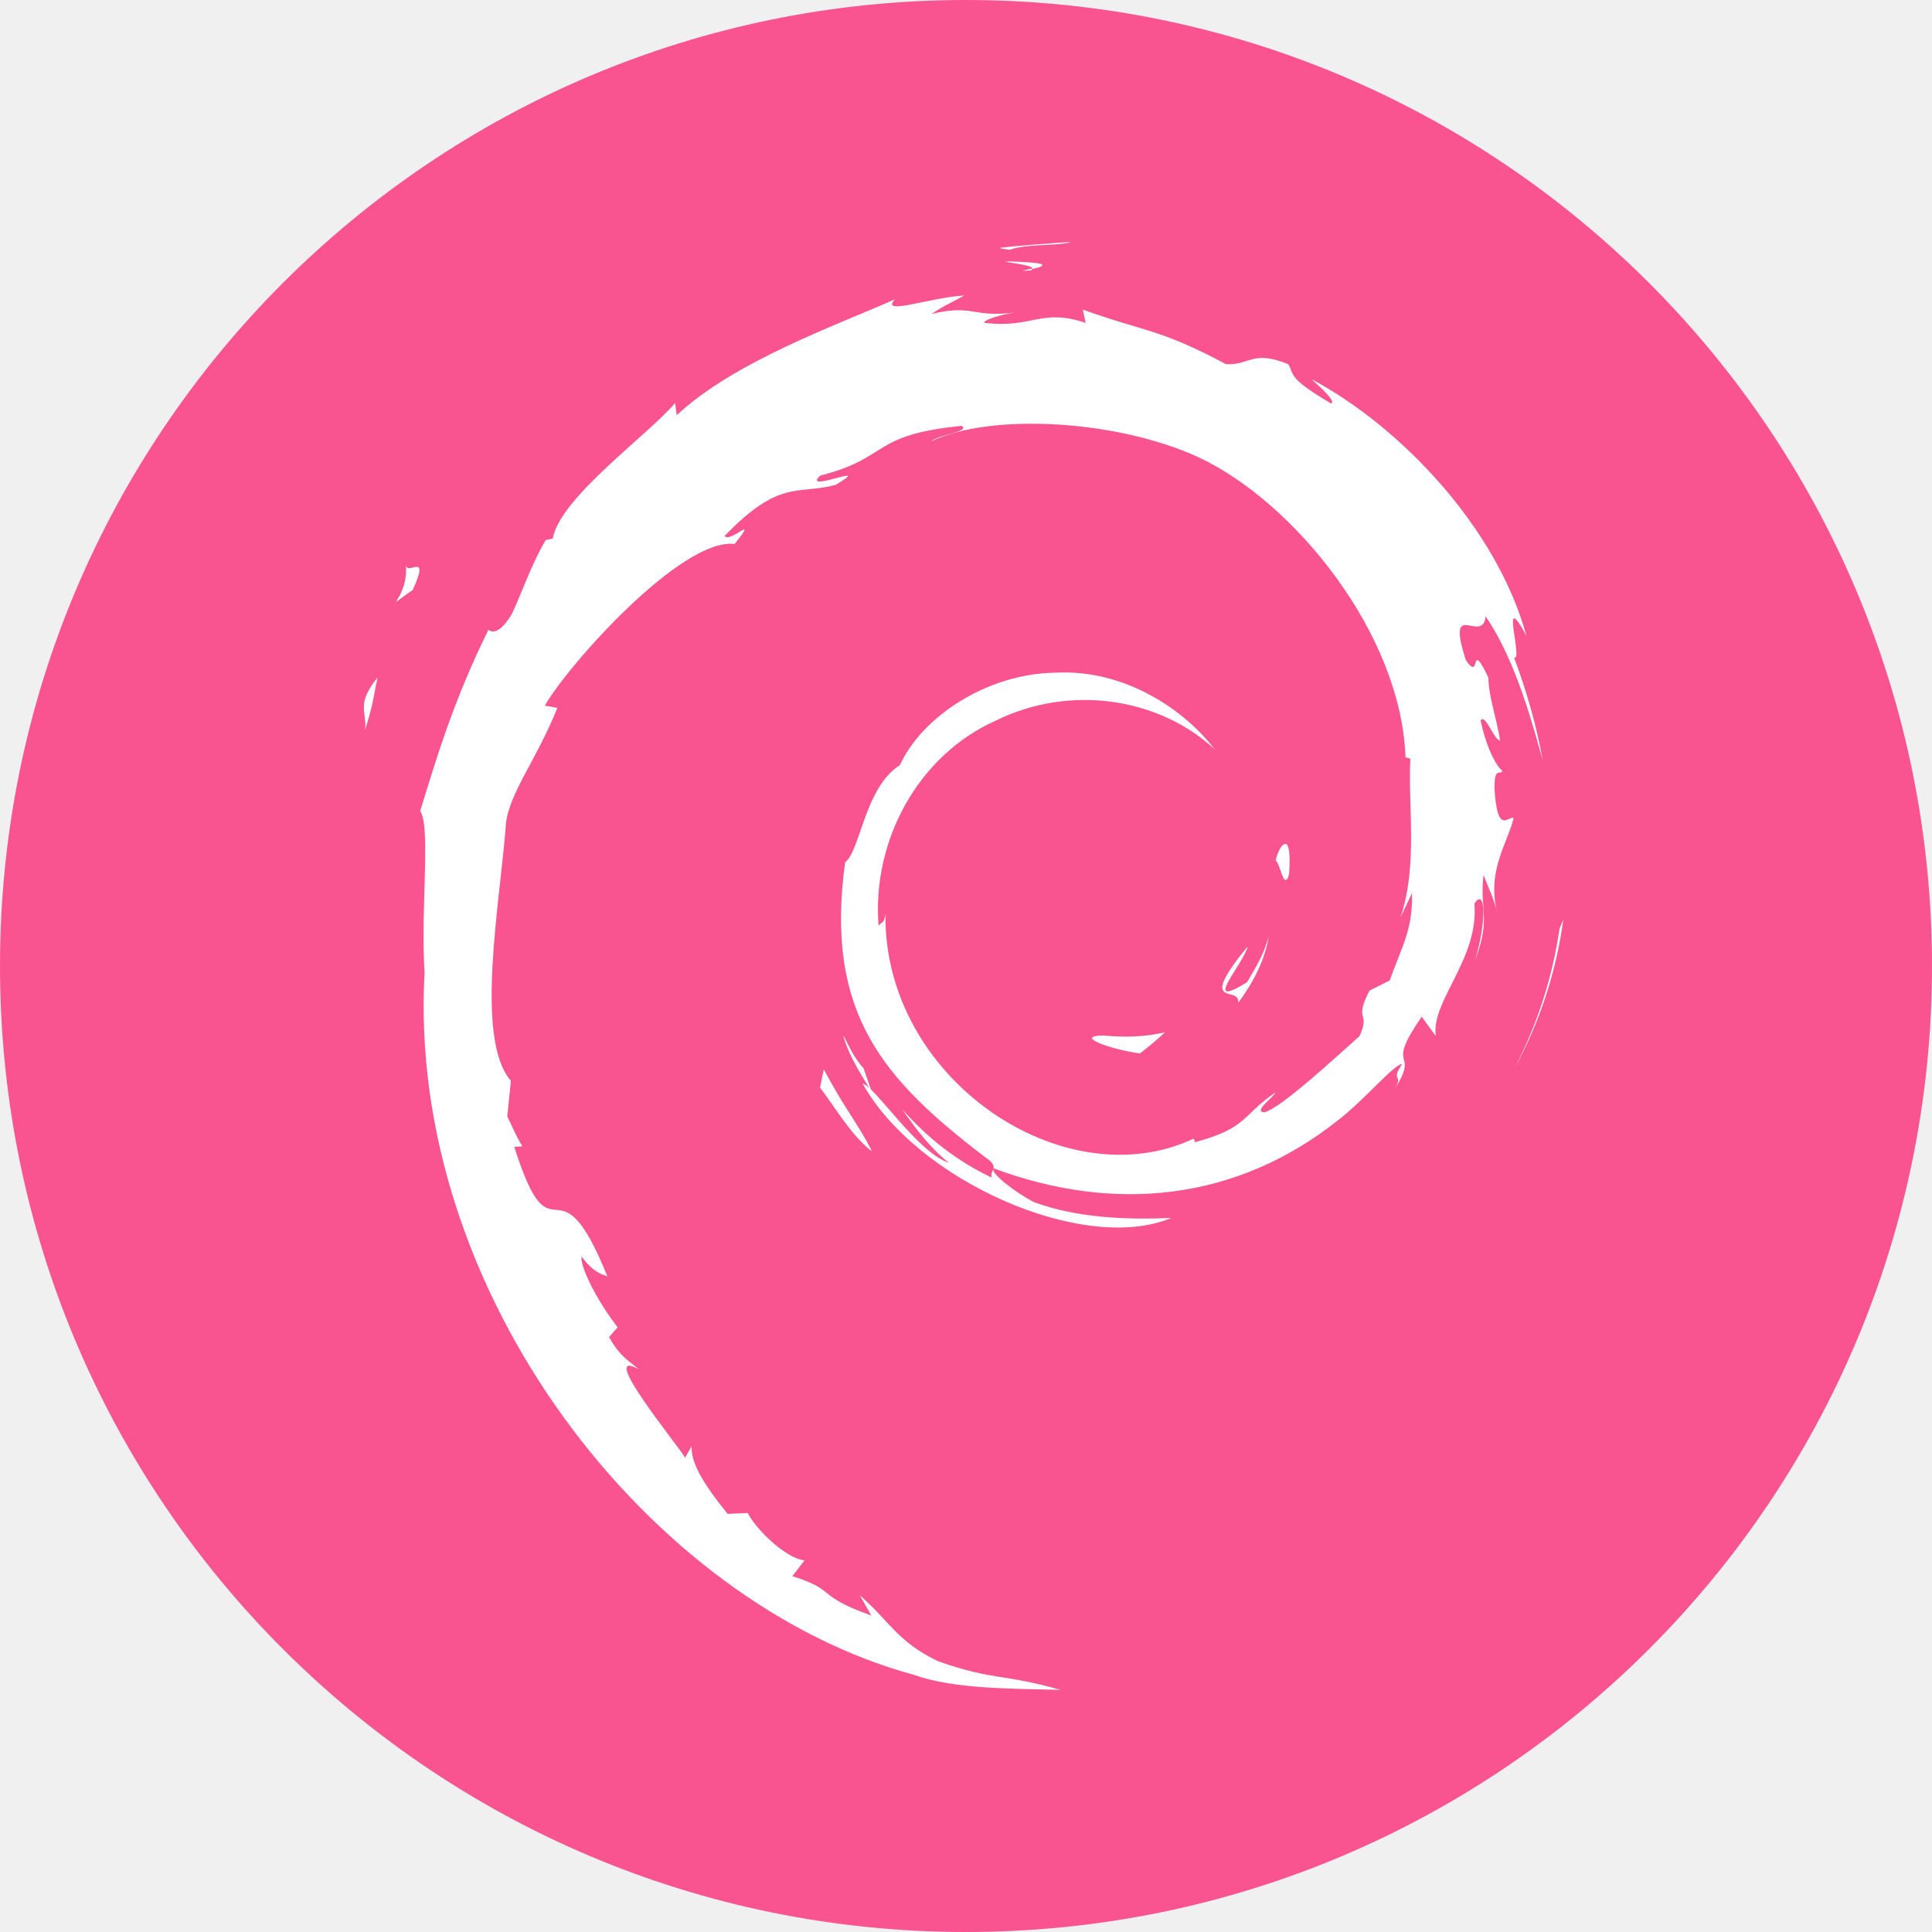
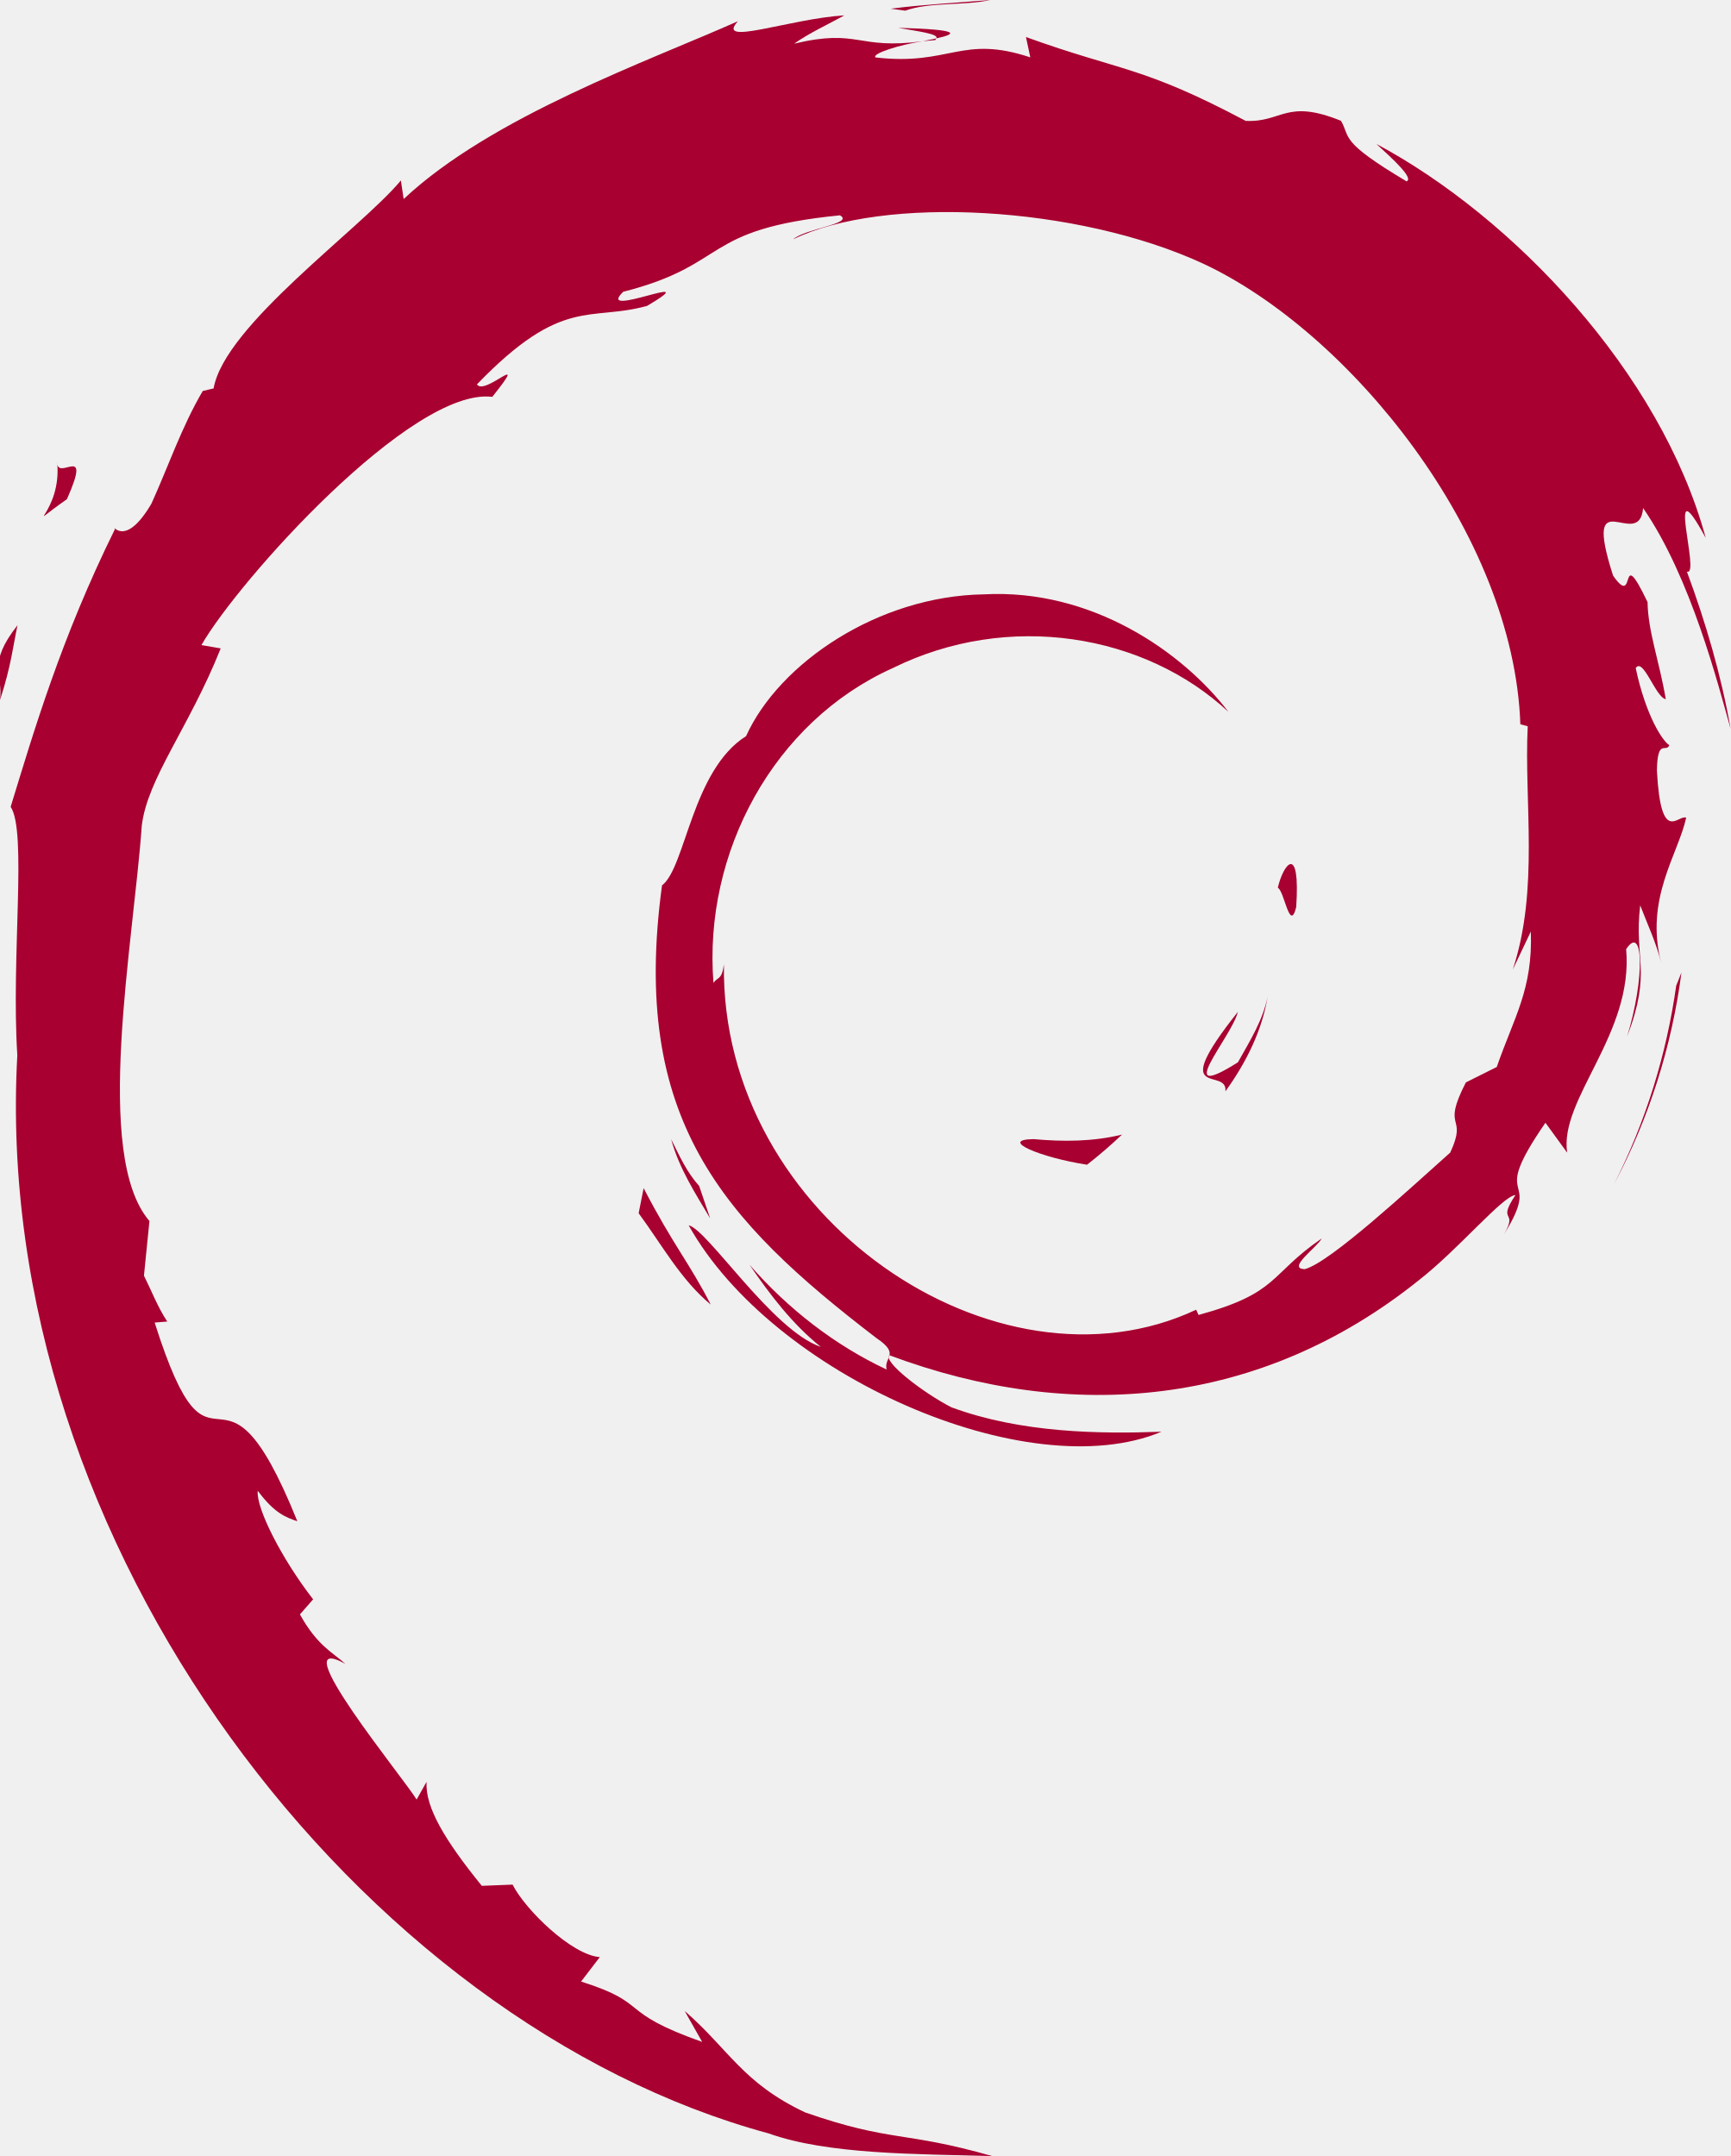
- <svg xmlns="http://www.w3.org/2000/svg" width="16" height="16" version="1">
-   <circle fill="#f9548f" cx="8" cy="8" r="8" />
-   <path style="fill:#ffffff" d="m3.023 6.045c0.066-0.198 0.078-0.317 0.103-0.432-0.182 0.228-0.084 0.277-0.103 0.432m0.337-1.376c0.033 0.297-0.229 0.413 0.058 0.217 0.154-0.338-0.06-0.094-0.058-0.217m5.005-2.601c0.143-0.051 0.35-0.028 0.502-0.061-0.198 0.016-0.394 0.026-0.588 0.05l0.086 0.012m4.581 5.548-0.031 0.076c-0.057 0.394-0.18 0.784-0.368 1.146 0.208-0.382 0.342-0.799 0.399-1.222m-5.797 1.232c-0.074-0.079-0.117-0.175-0.165-0.27 0.047 0.167 0.142 0.311 0.23 0.457l-0.065-0.187m-0.328 0.013-0.03 0.144c0.139 0.184 0.249 0.384 0.426 0.527-0.127-0.243-0.222-0.343-0.396-0.671m1.726-6.633-0.079 0.016 0.074-0.007 0.006-0.01m-0.224-0.061c0.113 0.02 0.243 0.035 0.224 0.061 0.124-0.027 0.151-0.051-0.224-0.061m2.348 5.072c0.026-0.371-0.075-0.254-0.108-0.112 0.039 0.02 0.07 0.262 0.108 0.112m-0.418 1.063c0.126-0.17 0.218-0.355 0.25-0.547-0.029 0.137-0.104 0.255-0.176 0.379-0.394 0.243-0.037-0.144 0-0.291-0.424 0.522-0.058 0.313-0.074 0.459m-1.131 0.275c-0.211 0.003 0.04 0.106 0.315 0.147 0.076-0.058 0.145-0.117 0.206-0.174-0.171 0.041-0.346 0.042-0.521 0.026m-6.1-2.533c0.066-0.198 0.078-0.317 0.103-0.432-0.182 0.228-0.084 0.277-0.103 0.432m0.337-1.376c0.033 0.297-0.229 0.413 0.058 0.216 0.154-0.338-0.06-0.093-0.058-0.216m5.005-2.602c0.142-0.051 0.35-0.028 0.502-0.062-0.197 0.016-0.394 0.026-0.587 0.05l0.086 0.012m4.581 5.548-0.031 0.076c-0.057 0.394-0.18 0.784-0.368 1.146 0.208-0.382 0.342-0.799 0.399-1.222m-5.797 1.232c-0.073-0.079-0.117-0.175-0.165-0.27 0.047 0.167 0.142 0.311 0.231 0.457l-0.065-0.187m-0.328 0.012-0.03 0.144c0.139 0.184 0.249 0.384 0.426 0.527-0.127-0.243-0.222-0.343-0.396-0.671m1.726-6.633-0.079 0.016 0.074-0.007 0.005-0.01m3.144 5.166c0.012 0.312-0.091 0.463-0.184 0.731l-0.167 0.083c-0.137 0.265 0.014 0.168-0.084 0.379-0.213 0.189-0.647 0.592-0.785 0.629-0.101-0.002 0.069-0.119 0.091-0.165-0.286 0.196-0.229 0.294-0.666 0.413l-0.013-0.029c-1.076 0.506-2.571-0.496-2.552-1.863-0.011 0.087-0.033 0.065-0.057 0.1-0.056-0.703 0.325-1.409 0.968-1.698 0.628-0.31 1.365-0.183 1.815 0.236-0.247-0.323-0.74-0.666-1.322-0.634-0.571 0.009-1.106 0.372-1.284 0.765-0.292 0.184-0.327 0.709-0.454 0.805-0.172 1.259 0.323 1.802 1.159 2.442 0.131 0.088 0.037 0.102 0.055 0.169-0.278-0.13-0.532-0.326-0.741-0.566 0.111 0.162 0.231 0.32 0.386 0.444-0.262-0.088-0.612-0.634-0.714-0.656 0.452 0.807 1.832 1.415 2.555 1.113-0.335 0.013-0.759 0.007-1.135-0.131-0.158-0.081-0.373-0.249-0.334-0.28 0.987 0.368 2.005 0.278 2.859-0.405 0.217-0.169 0.455-0.456 0.523-0.46-0.103 0.155 0.018 0.075-0.062 0.211 0.216-0.348-0.094-0.142 0.224-0.602l0.117 0.161c-0.044-0.289 0.36-0.64 0.319-1.098 0.093-0.14 0.103 0.151 0.005 0.472 0.136-0.357 0.036-0.414 0.071-0.709 0.038 0.099 0.088 0.204 0.113 0.309-0.089-0.345 0.091-0.581 0.136-0.781-0.044-0.019-0.137 0.152-0.159-0.255 0.003-0.177 0.049-0.093 0.067-0.136-0.035-0.02-0.126-0.156-0.181-0.416 0.04-0.061 0.107 0.159 0.162 0.167-0.035-0.207-0.096-0.365-0.098-0.523-0.16-0.334-0.057 0.045-0.186-0.143-0.171-0.531 0.141-0.123 0.163-0.364 0.258 0.373 0.405 0.953 0.473 1.192-0.052-0.292-0.135-0.576-0.237-0.85 0.079 0.033-0.126-0.601 0.102-0.181-0.245-0.896-1.044-1.733-1.78-2.125 0.09 0.082 0.204 0.185 0.163 0.202-0.366-0.217-0.302-0.235-0.355-0.326-0.298-0.121-0.317 0.01-0.515 0-0.561-0.298-0.67-0.266-1.187-0.452l0.024 0.11c-0.372-0.124-0.434 0.047-0.836 0-0.024-0.019 0.129-0.069 0.255-0.087-0.36 0.048-0.343-0.071-0.695 0.013 0.087-0.061 0.179-0.101 0.271-0.153-0.293 0.018-0.701 0.171-0.575 0.032-0.479 0.213-1.329 0.513-1.806 0.959l-0.015-0.1c-0.219 0.262-0.953 0.782-1.012 1.122l-0.059 0.013c-0.114 0.192-0.187 0.41-0.278 0.608-0.149 0.253-0.218 0.098-0.197 0.137-0.293 0.592-0.438 1.09-0.564 1.498 0.089 0.134 0.002 0.804 0.036 1.34-0.147 2.65 1.863 5.223 4.059 5.816 0.322 0.116 0.801 0.112 1.208 0.123-0.48-0.137-0.542-0.073-1.011-0.236-0.338-0.159-0.411-0.34-0.651-0.547l0.095 0.167c-0.469-0.166-0.273-0.205-0.654-0.326l0.101-0.131c-0.151-0.012-0.402-0.256-0.471-0.392l-0.166 0.007c-0.2-0.246-0.306-0.423-0.298-0.561l-0.054 0.096c-0.061-0.105-0.735-0.924-0.385-0.733-0.065-0.059-0.151-0.096-0.245-0.266l0.071-0.081c-0.168-0.217-0.31-0.494-0.299-0.586 0.09 0.121 0.152 0.143 0.214 0.164-0.425-1.053-0.449-0.058-0.771-1.072l0.068-0.005c-0.052-0.079-0.084-0.164-0.126-0.247l0.03-0.295c-0.306-0.353-0.085-1.502-0.041-2.132 0.03-0.256 0.255-0.529 0.426-0.957l-0.104-0.018c0.199-0.347 1.137-1.393 1.572-1.339 0.21-0.264-0.042-0.001-0.083-0.067 0.462-0.478 0.608-0.337 0.92-0.423 0.336-0.199-0.289 0.078-0.129-0.076 0.582-0.148 0.412-0.337 1.171-0.412 0.08 0.045-0.186 0.07-0.252 0.129 0.484-0.237 1.534-0.183 2.215 0.131 0.79 0.369 1.678 1.459 1.714 2.485l0.04 0.011c-0.02 0.408 0.063 0.88-0.081 1.313l0.097-0.205m-3.369-5.227c0.113 0.02 0.243 0.035 0.224 0.061 0.124-0.027 0.151-0.051-0.224-0.061m2.349 5.073c0.026-0.371-0.075-0.254-0.108-0.112 0.039 0.02 0.07 0.262 0.108 0.112m-0.418 1.063c0.126-0.17 0.218-0.355 0.25-0.547-0.029 0.137-0.104 0.254-0.176 0.379-0.394 0.243-0.037-0.144 0-0.291-0.424 0.522-0.058 0.313-0.074 0.459m-1.131 0.276c-0.211 0.003 0.04 0.106 0.315 0.147 0.076-0.058 0.145-0.117 0.206-0.174-0.171 0.041-0.345 0.042-0.521 0.026" />
+ <svg xmlns="http://www.w3.org/2000/svg" width="87.041" height="108.445" viewBox="0 0 87.041 108.445" overflow="visible" enable-background="new 0 0 87.041 108.445" xml:space="preserve">
+   <g id="Layer_1">
+     <g>
+       <path fill="#A80030" d="M51.986,57.297c-1.797,0.025,0.34,0.926,2.686,1.287     c0.648-0.506,1.236-1.018,1.76-1.516C54.971,57.426,53.484,57.434,51.986,57.297" />
+       <path fill="#A80030" d="M61.631,54.893c1.07-1.477,1.85-3.094,2.125-4.766c-0.24,1.192-0.887,2.221-1.496,3.307     c-3.359,2.115-0.316-1.256-0.002-2.537C58.646,55.443,61.762,53.623,61.631,54.893" />
+       <path fill="#A80030" d="M65.191,45.629c0.217-3.236-0.637-2.213-0.924-0.978     C64.602,44.825,64.867,46.932,65.191,45.629" />
+       <path fill="#A80030" d="M45.172,1.399c0.959,0.172,2.072,0.304,1.916,0.533     C48.137,1.702,48.375,1.49,45.172,1.399" />
+       <path fill="#A80030" d="M47.088,1.932l-0.678,0.14l0.631-0.056L47.088,1.932" />
+       <path fill="#A80030" d="M76.992,46.856c0.107,2.906-0.85,4.316-1.713,6.812l-1.553,0.776     c-1.271,2.468,0.123,1.567-0.787,3.53c-1.984,1.764-6.021,5.52-7.313,5.863c-0.943-0.021,0.639-1.113,0.846-1.541     c-2.656,1.824-2.131,2.738-6.193,3.846l-0.119-0.264c-10.018,4.713-23.934-4.627-23.751-17.371     c-0.107,0.809-0.304,0.607-0.526,0.934c-0.517-6.557,3.028-13.143,9.007-15.832c5.848-2.895,12.704-1.707,16.893,2.197     c-2.301-3.014-6.881-6.209-12.309-5.91c-5.317,0.084-10.291,3.463-11.951,7.131c-2.724,1.715-3.04,6.611-4.227,7.507     C31.699,56.271,36.3,61.342,44.083,67.307c1.225,0.826,0.345,0.951,0.511,1.58c-2.586-1.211-4.954-3.039-6.901-5.277     c1.033,1.512,2.148,2.982,3.589,4.137c-2.438-0.826-5.695-5.908-6.646-6.115c4.203,7.525,17.052,13.197,23.78,10.383     c-3.113,0.115-7.068,0.064-10.566-1.229c-1.469-0.756-3.467-2.322-3.11-2.615c9.182,3.43,18.667,2.598,26.612-3.771     c2.021-1.574,4.229-4.252,4.867-4.289c-0.961,1.445,0.164,0.695-0.574,1.971c2.014-3.248-0.875-1.322,2.082-5.609l1.092,1.504     c-0.406-2.696,3.348-5.97,2.967-10.234c0.861-1.304,0.961,1.403,0.047,4.403c1.268-3.328,0.334-3.863,0.66-6.609     c0.352,0.923,0.814,1.904,1.051,2.878c-0.826-3.216,0.848-5.416,1.262-7.285c-0.408-0.181-1.275,1.422-1.473-2.377     c0.029-1.65,0.459-0.865,0.625-1.271c-0.324-0.186-1.174-1.451-1.691-3.877c0.375-0.57,1.002,1.478,1.512,1.562     c-0.328-1.929-0.893-3.4-0.916-4.88c-1.49-3.114-0.527,0.415-1.736-1.337c-1.586-4.947,1.316-1.148,1.512-3.396     c2.404,3.483,3.775,8.881,4.404,11.117c-0.48-2.726-1.256-5.367-2.203-7.922c0.73,0.307-1.176-5.609,0.949-1.691     c-2.27-8.352-9.715-16.156-16.564-19.818c0.838,0.767,1.896,1.73,1.516,1.881c-3.406-2.028-2.807-2.186-3.295-3.043     c-2.775-1.129-2.957,0.091-4.795,0.002c-5.23-2.774-6.238-2.479-11.051-4.217l0.219,1.023c-3.465-1.154-4.037,0.438-7.782,0.004     c-0.228-0.178,1.2-0.644,2.375-0.815c-3.35,0.442-3.193-0.66-6.471,0.122c0.808-0.567,1.662-0.942,2.524-1.424     c-2.732,0.166-6.522,1.59-5.352,0.295c-4.456,1.988-12.37,4.779-16.811,8.943l-0.14-0.933c-2.035,2.443-8.874,7.296-9.419,10.46     l-0.544,0.127c-1.059,1.793-1.744,3.825-2.584,5.67c-1.385,2.36-2.03,0.908-1.833,1.278c-2.724,5.523-4.077,10.164-5.246,13.97     c0.833,1.245,0.02,7.495,0.335,12.497c-1.368,24.704,17.338,48.69,37.785,54.228c2.997,1.072,7.454,1.031,11.245,1.141     c-4.473-1.279-5.051-0.678-9.408-2.197c-3.143-1.48-3.832-3.17-6.058-5.102l0.881,1.557c-4.366-1.545-2.539-1.912-6.091-3.037     l0.941-1.229c-1.415-0.107-3.748-2.385-4.386-3.646l-1.548,0.061c-1.86-2.295-2.851-3.949-2.779-5.23l-0.5,0.891     c-0.567-0.973-6.843-8.607-3.587-6.83c-0.605-0.553-1.409-0.9-2.281-2.484l0.663-0.758c-1.567-2.016-2.884-4.6-2.784-5.461     c0.836,1.129,1.416,1.34,1.99,1.533c-3.957-9.818-4.179-0.541-7.176-9.994l0.634-0.051c-0.486-0.732-0.781-1.527-1.172-2.307     l0.276-2.75C4.667,58.121,6.719,47.409,7.13,41.534c0.285-2.389,2.378-4.932,3.97-8.92l-0.97-0.167     c1.854-3.234,10.586-12.988,14.63-12.486c1.959-2.461-0.389-0.009-0.772-0.629c4.303-4.453,5.656-3.146,8.56-3.947     c3.132-1.859-2.688,0.725-1.203-0.709c5.414-1.383,3.837-3.144,10.9-3.846c0.745,0.424-1.729,0.655-2.35,1.205     c4.511-2.207,14.275-1.705,20.617,1.225c7.359,3.439,15.627,13.605,15.953,23.17l0.371,0.1     c-0.188,3.802,0.582,8.199-0.752,12.238L76.992,46.856" />
+       <path fill="#A80030" d="M32.372,59.764l-0.252,1.26c1.181,1.604,2.118,3.342,3.626,4.596     C34.661,63.502,33.855,62.627,32.372,59.764" />
+       <path fill="#A80030" d="M35.164,59.654c-0.625-0.691-0.995-1.523-1.409-2.352     c0.396,1.457,1.207,2.709,1.962,3.982L35.164,59.654" />
+       <path fill="#A80030" d="M84.568,48.916l-0.264,0.662c-0.484,3.438-1.529,6.84-3.131,9.994     C82.943,56.244,84.088,52.604,84.568,48.916" />
+       <path fill="#A80030" d="M45.527,0.537C46.742,0.092,48.514,0.293,49.803,0c-1.68,0.141-3.352,0.225-5.003,0.438     L45.527,0.537" />
+       <path fill="#A80030" d="M2.872,23.219c0.28,2.592-1.95,3.598,0.494,1.889     C4.676,22.157,2.854,24.293,2.872,23.219" />
+       <path fill="#A80030" d="M0,35.215c0.563-1.728,0.665-2.766,0.88-3.766C-0.676,33.438,0.164,33.862,0,35.215" />
+     </g>
+   </g>
</svg>
